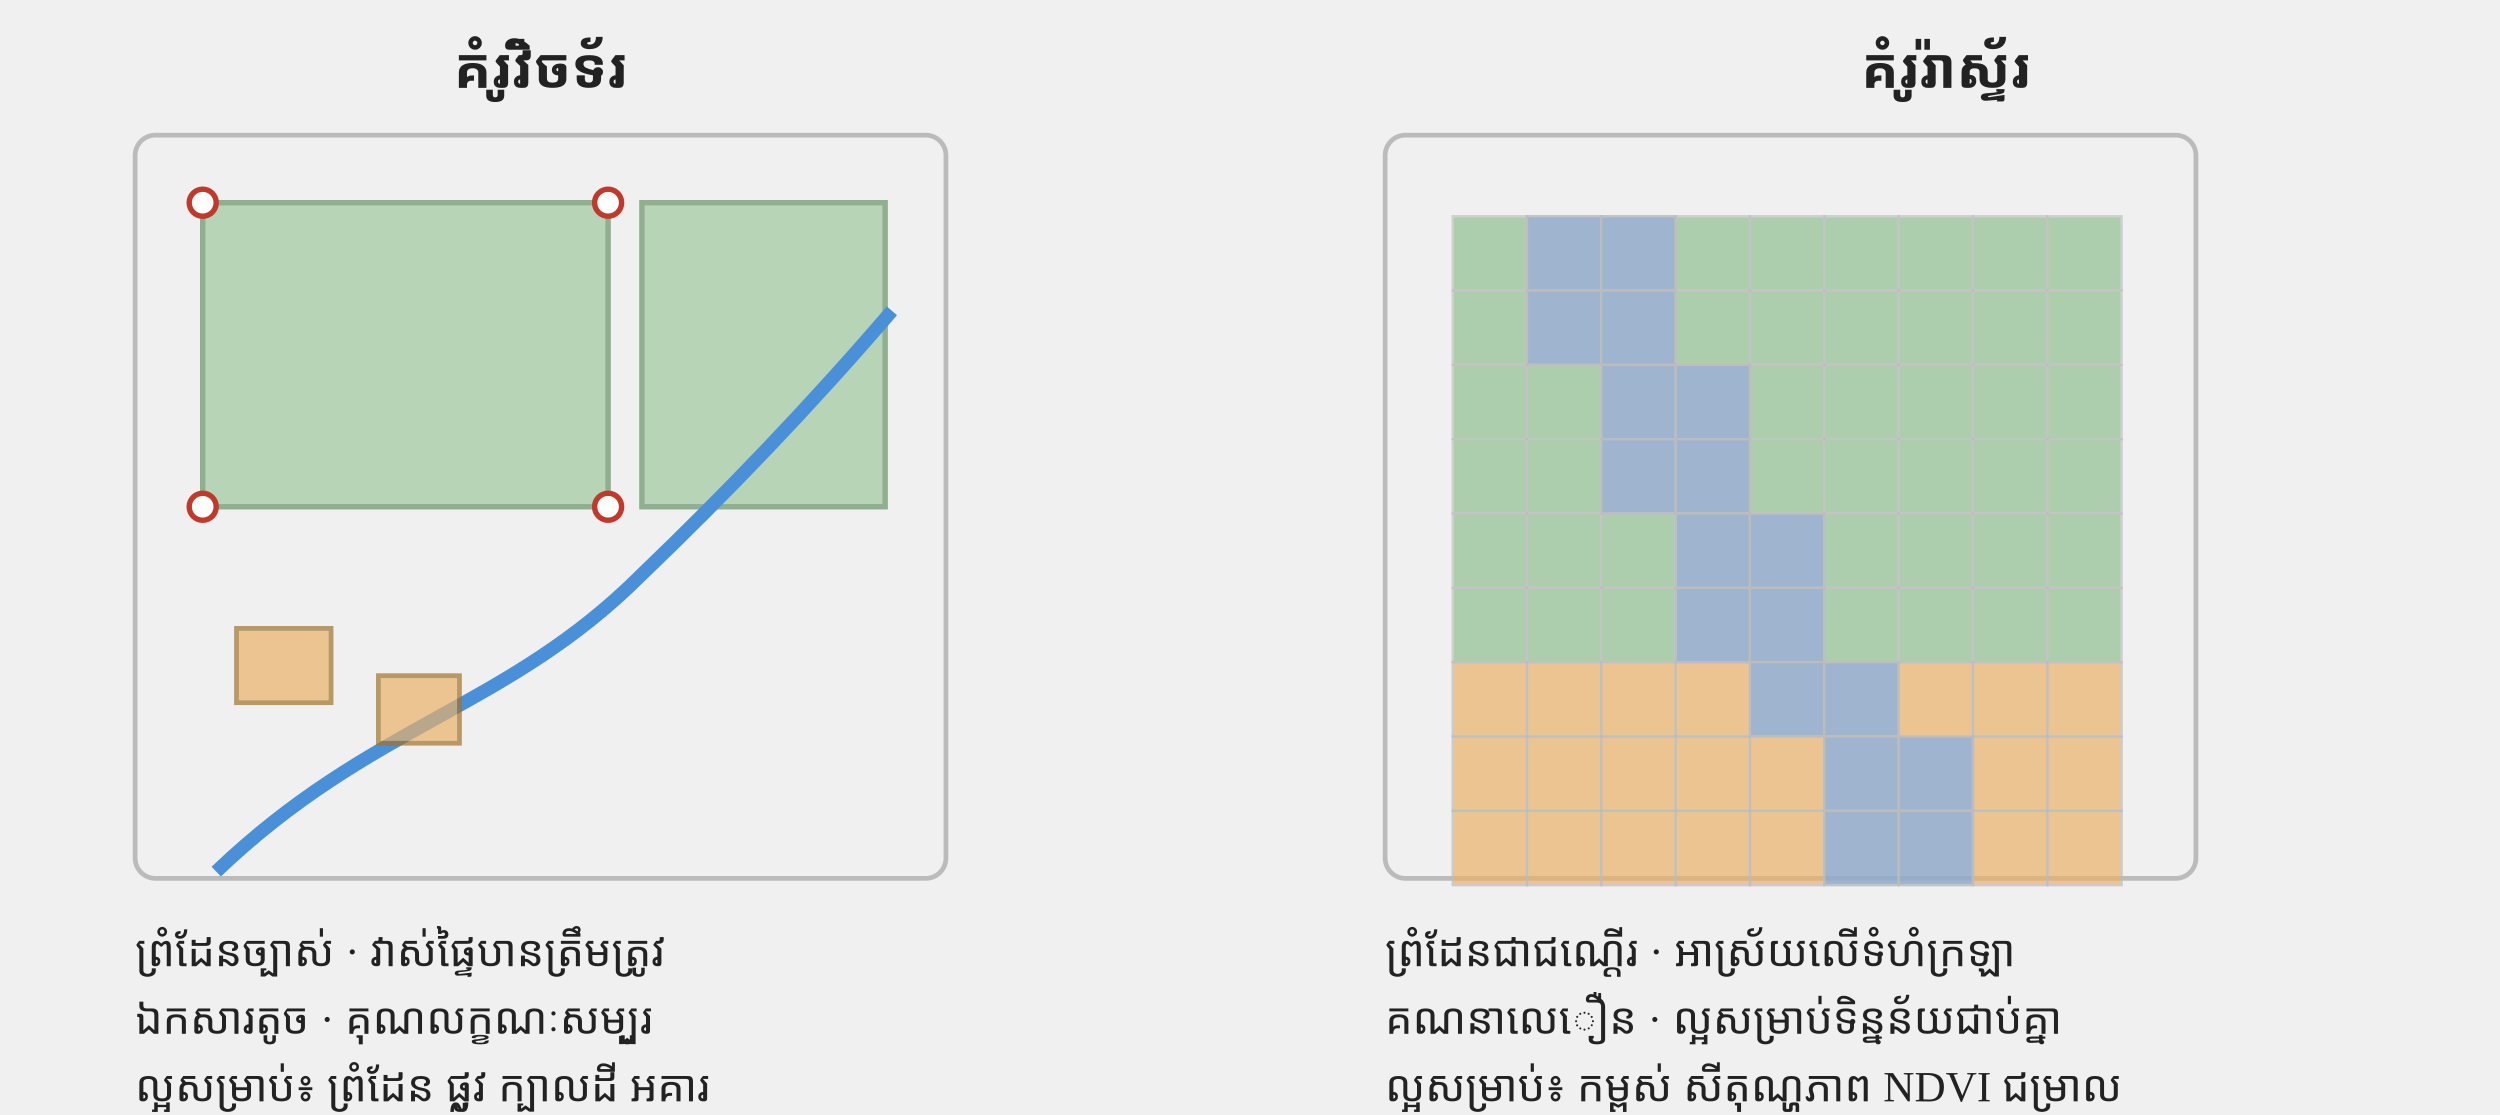
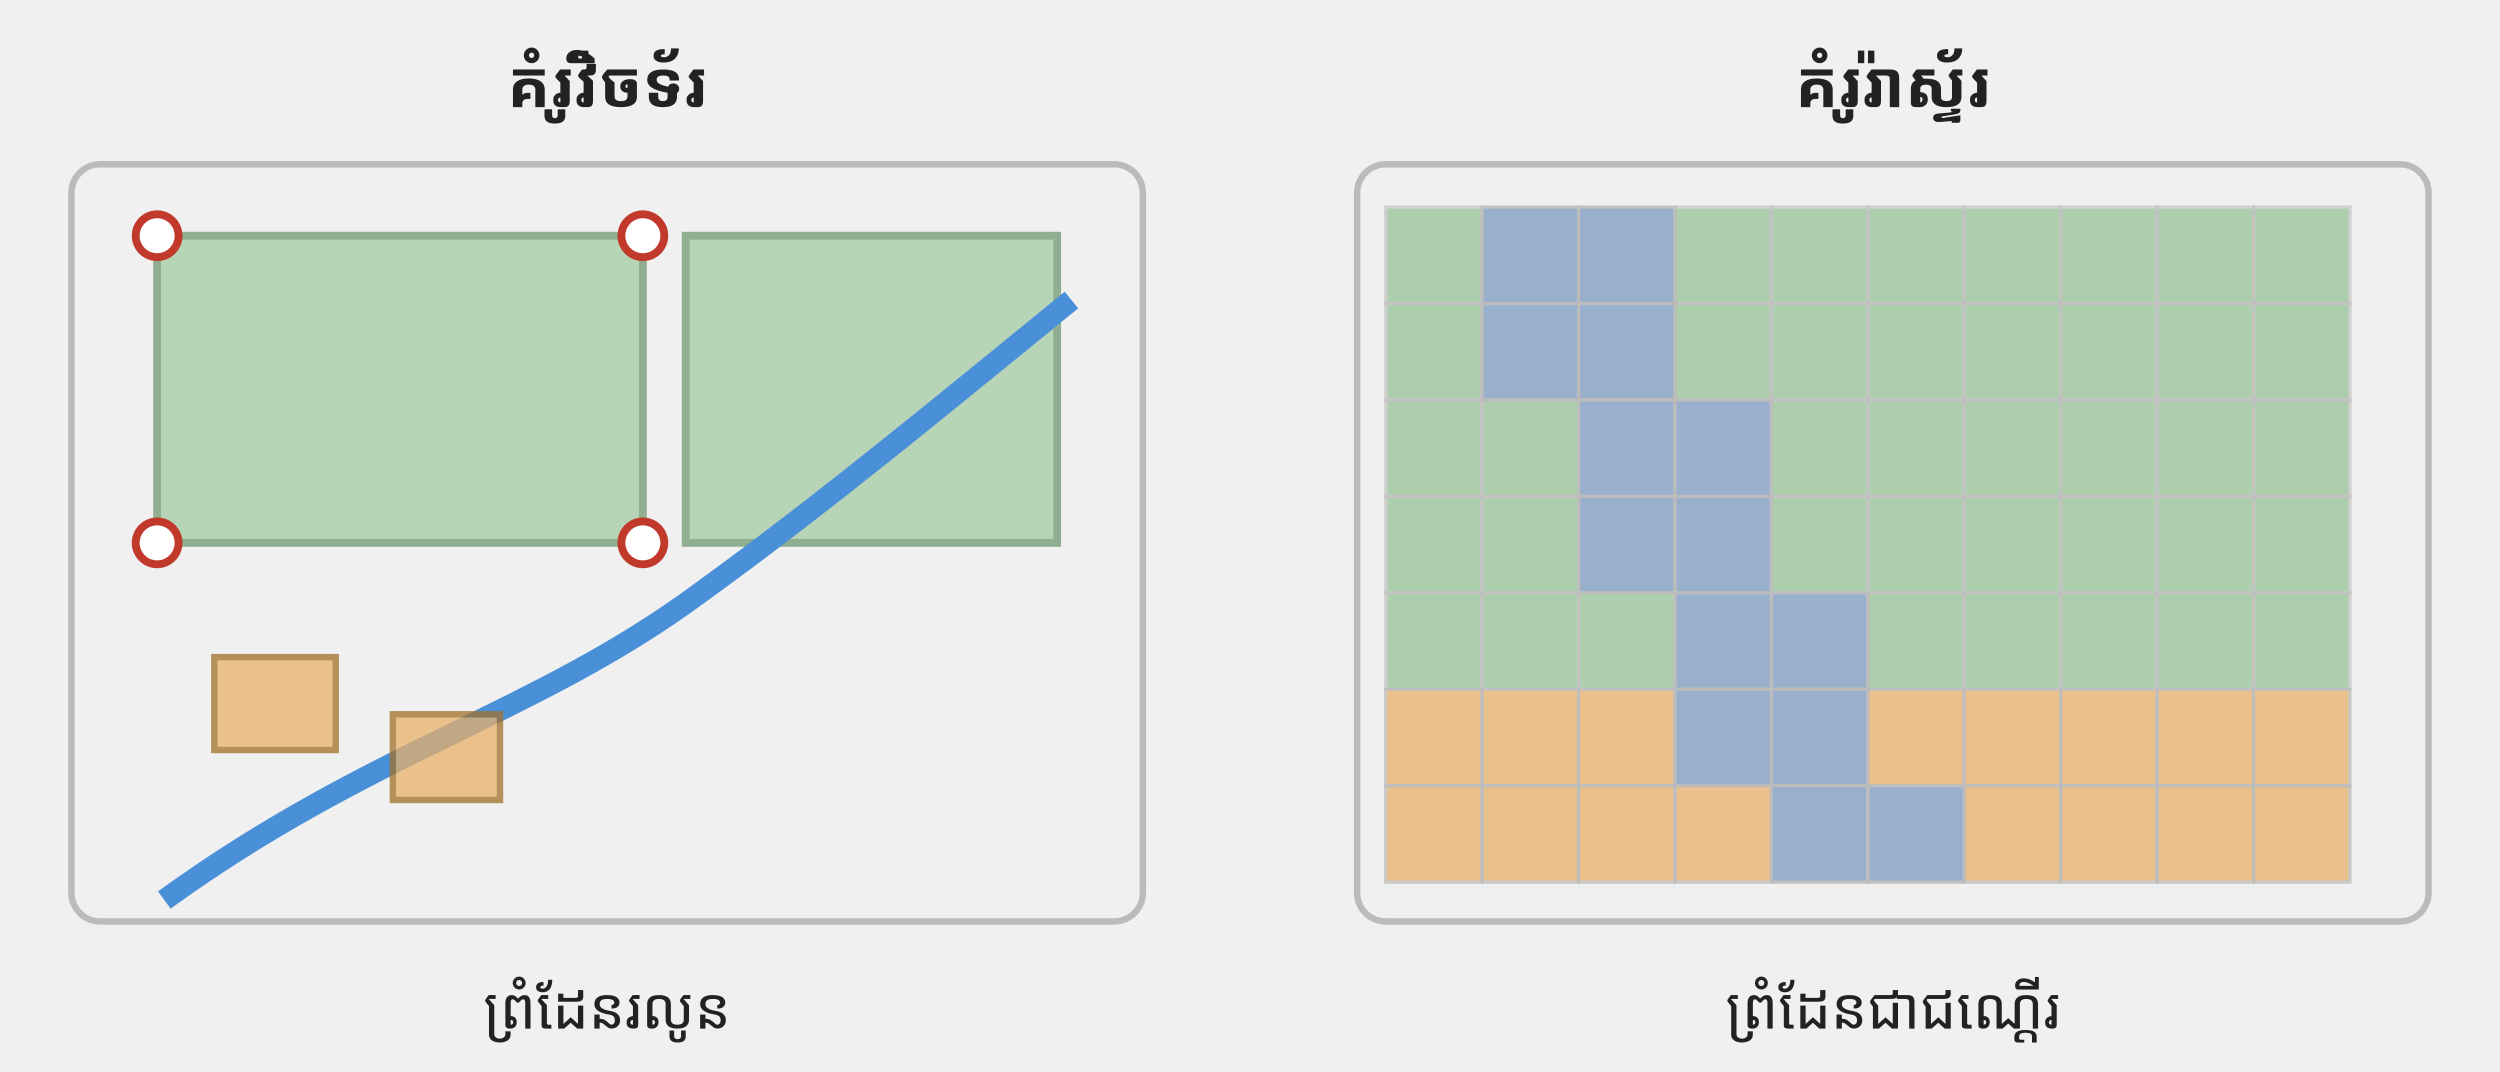
- <svg xmlns="http://www.w3.org/2000/svg" viewBox="0 0 740 330" role="img" class="km-fig">
-   <style>.km-fig{width:100%;height:auto}.km-fig text{font-family:var(--km-read-stack,'Siemreap',sans-serif);fill:var(--md-default-fg-color,#222)}.km-h{font-family:var(--km-emph-stack,'Battambang',sans-serif);font-size:16.5px;font-weight:700;text-anchor:middle}.km-s{font-size:12.8px}.km-box{fill:none;stroke:var(--md-default-fg-color--lighter,#bbb);stroke-width:1.4}.km-riv{stroke:#4a90d9;stroke-width:4;fill:none}.km-fld{fill:#7fb77e;opacity:.5;stroke:#2f6b2f;stroke-width:1.6}.km-bld{fill:#e8b06a;opacity:.7;stroke:#a0722a;stroke-width:1.4}.km-vx{fill:#fff;stroke:#c0392b;stroke-width:1.6}</style>
-   <text class="km-h" x="160" y="26">គំរូវ៉ិចទ័រ</text>
-   <rect class="km-box" x="40" y="40" width="240" height="220" rx="6" />
-   <path class="km-fld" d="M60 60 L180 60 L180 150 L60 150 Z" />
-   <path class="km-fld" d="M190 60 L262 60 L262 150 L190 150 Z" />
-   <path class="km-riv" d="M64 258 C110 214 150 210 190 170 C215 146 240 120 264 92" />
-   <rect class="km-bld" x="70" y="186" width="28" height="22" />
-   <rect class="km-bld" x="112" y="200" width="24" height="20" />
-   <circle class="km-vx" cx="60" cy="60" r="4" />
-   <circle class="km-vx" cx="180" cy="60" r="4" />
-   <circle class="km-vx" cx="180" cy="150" r="4" />
-   <circle class="km-vx" cx="60" cy="150" r="4" />
-   <text class="km-h" x="576" y="26">គំរូរ៉ាស្ទ័រ</text>
-   <rect class="km-box" x="410" y="40" width="240" height="220" rx="6" />
-   <rect x="430" y="64" width="22" height="22" fill="#7fb77e" opacity=".6" stroke="#bbb" stroke-width=".7" />
-   <rect x="452" y="64" width="22" height="22" fill="#8fa9c9" opacity=".85" stroke="#bbb" stroke-width=".7" />
-   <rect x="474" y="64" width="22" height="22" fill="#8fa9c9" opacity=".85" stroke="#bbb" stroke-width=".7" />
-   <rect x="496" y="64" width="22" height="22" fill="#7fb77e" opacity=".6" stroke="#bbb" stroke-width=".7" />
-   <rect x="518" y="64" width="22" height="22" fill="#7fb77e" opacity=".6" stroke="#bbb" stroke-width=".7" />
-   <rect x="540" y="64" width="22" height="22" fill="#7fb77e" opacity=".6" stroke="#bbb" stroke-width=".7" />
-   <rect x="562" y="64" width="22" height="22" fill="#7fb77e" opacity=".6" stroke="#bbb" stroke-width=".7" />
-   <rect x="584" y="64" width="22" height="22" fill="#7fb77e" opacity=".6" stroke="#bbb" stroke-width=".7" />
-   <rect x="606" y="64" width="22" height="22" fill="#7fb77e" opacity=".6" stroke="#bbb" stroke-width=".7" />
-   <rect x="430" y="86" width="22" height="22" fill="#7fb77e" opacity=".6" stroke="#bbb" stroke-width=".7" />
-   <rect x="452" y="86" width="22" height="22" fill="#8fa9c9" opacity=".85" stroke="#bbb" stroke-width=".7" />
-   <rect x="474" y="86" width="22" height="22" fill="#8fa9c9" opacity=".85" stroke="#bbb" stroke-width=".7" />
-   <rect x="496" y="86" width="22" height="22" fill="#7fb77e" opacity=".6" stroke="#bbb" stroke-width=".7" />
-   <rect x="518" y="86" width="22" height="22" fill="#7fb77e" opacity=".6" stroke="#bbb" stroke-width=".7" />
-   <rect x="540" y="86" width="22" height="22" fill="#7fb77e" opacity=".6" stroke="#bbb" stroke-width=".7" />
-   <rect x="562" y="86" width="22" height="22" fill="#7fb77e" opacity=".6" stroke="#bbb" stroke-width=".7" />
-   <rect x="584" y="86" width="22" height="22" fill="#7fb77e" opacity=".6" stroke="#bbb" stroke-width=".7" />
-   <rect x="606" y="86" width="22" height="22" fill="#7fb77e" opacity=".6" stroke="#bbb" stroke-width=".7" />
-   <rect x="430" y="108" width="22" height="22" fill="#7fb77e" opacity=".6" stroke="#bbb" stroke-width=".7" />
-   <rect x="452" y="108" width="22" height="22" fill="#7fb77e" opacity=".6" stroke="#bbb" stroke-width=".7" />
-   <rect x="474" y="108" width="22" height="22" fill="#8fa9c9" opacity=".85" stroke="#bbb" stroke-width=".7" />
-   <rect x="496" y="108" width="22" height="22" fill="#8fa9c9" opacity=".85" stroke="#bbb" stroke-width=".7" />
-   <rect x="518" y="108" width="22" height="22" fill="#7fb77e" opacity=".6" stroke="#bbb" stroke-width=".7" />
-   <rect x="540" y="108" width="22" height="22" fill="#7fb77e" opacity=".6" stroke="#bbb" stroke-width=".7" />
-   <rect x="562" y="108" width="22" height="22" fill="#7fb77e" opacity=".6" stroke="#bbb" stroke-width=".7" />
-   <rect x="584" y="108" width="22" height="22" fill="#7fb77e" opacity=".6" stroke="#bbb" stroke-width=".7" />
-   <rect x="606" y="108" width="22" height="22" fill="#7fb77e" opacity=".6" stroke="#bbb" stroke-width=".7" />
-   <rect x="430" y="130" width="22" height="22" fill="#7fb77e" opacity=".6" stroke="#bbb" stroke-width=".7" />
-   <rect x="452" y="130" width="22" height="22" fill="#7fb77e" opacity=".6" stroke="#bbb" stroke-width=".7" />
-   <rect x="474" y="130" width="22" height="22" fill="#8fa9c9" opacity=".85" stroke="#bbb" stroke-width=".7" />
-   <rect x="496" y="130" width="22" height="22" fill="#8fa9c9" opacity=".85" stroke="#bbb" stroke-width=".7" />
-   <rect x="518" y="130" width="22" height="22" fill="#7fb77e" opacity=".6" stroke="#bbb" stroke-width=".7" />
-   <rect x="540" y="130" width="22" height="22" fill="#7fb77e" opacity=".6" stroke="#bbb" stroke-width=".7" />
-   <rect x="562" y="130" width="22" height="22" fill="#7fb77e" opacity=".6" stroke="#bbb" stroke-width=".7" />
-   <rect x="584" y="130" width="22" height="22" fill="#7fb77e" opacity=".6" stroke="#bbb" stroke-width=".7" />
-   <rect x="606" y="130" width="22" height="22" fill="#7fb77e" opacity=".6" stroke="#bbb" stroke-width=".7" />
-   <rect x="430" y="152" width="22" height="22" fill="#7fb77e" opacity=".6" stroke="#bbb" stroke-width=".7" />
-   <rect x="452" y="152" width="22" height="22" fill="#7fb77e" opacity=".6" stroke="#bbb" stroke-width=".7" />
-   <rect x="474" y="152" width="22" height="22" fill="#7fb77e" opacity=".6" stroke="#bbb" stroke-width=".7" />
-   <rect x="496" y="152" width="22" height="22" fill="#8fa9c9" opacity=".85" stroke="#bbb" stroke-width=".7" />
-   <rect x="518" y="152" width="22" height="22" fill="#8fa9c9" opacity=".85" stroke="#bbb" stroke-width=".7" />
-   <rect x="540" y="152" width="22" height="22" fill="#7fb77e" opacity=".6" stroke="#bbb" stroke-width=".7" />
-   <rect x="562" y="152" width="22" height="22" fill="#7fb77e" opacity=".6" stroke="#bbb" stroke-width=".7" />
-   <rect x="584" y="152" width="22" height="22" fill="#7fb77e" opacity=".6" stroke="#bbb" stroke-width=".7" />
-   <rect x="606" y="152" width="22" height="22" fill="#7fb77e" opacity=".6" stroke="#bbb" stroke-width=".7" />
-   <rect x="430" y="174" width="22" height="22" fill="#7fb77e" opacity=".6" stroke="#bbb" stroke-width=".7" />
-   <rect x="452" y="174" width="22" height="22" fill="#7fb77e" opacity=".6" stroke="#bbb" stroke-width=".7" />
-   <rect x="474" y="174" width="22" height="22" fill="#7fb77e" opacity=".6" stroke="#bbb" stroke-width=".7" />
-   <rect x="496" y="174" width="22" height="22" fill="#8fa9c9" opacity=".85" stroke="#bbb" stroke-width=".7" />
-   <rect x="518" y="174" width="22" height="22" fill="#8fa9c9" opacity=".85" stroke="#bbb" stroke-width=".7" />
-   <rect x="540" y="174" width="22" height="22" fill="#7fb77e" opacity=".6" stroke="#bbb" stroke-width=".7" />
-   <rect x="562" y="174" width="22" height="22" fill="#7fb77e" opacity=".6" stroke="#bbb" stroke-width=".7" />
-   <rect x="584" y="174" width="22" height="22" fill="#7fb77e" opacity=".6" stroke="#bbb" stroke-width=".7" />
-   <rect x="606" y="174" width="22" height="22" fill="#7fb77e" opacity=".6" stroke="#bbb" stroke-width=".7" />
-   <rect x="430" y="196" width="22" height="22" fill="#e8b06a" opacity=".7" stroke="#bbb" stroke-width=".7" />
-   <rect x="452" y="196" width="22" height="22" fill="#e8b06a" opacity=".7" stroke="#bbb" stroke-width=".7" />
-   <rect x="474" y="196" width="22" height="22" fill="#e8b06a" opacity=".7" stroke="#bbb" stroke-width=".7" />
-   <rect x="496" y="196" width="22" height="22" fill="#e8b06a" opacity=".7" stroke="#bbb" stroke-width=".7" />
-   <rect x="518" y="196" width="22" height="22" fill="#8fa9c9" opacity=".85" stroke="#bbb" stroke-width=".7" />
-   <rect x="540" y="196" width="22" height="22" fill="#8fa9c9" opacity=".85" stroke="#bbb" stroke-width=".7" />
-   <rect x="562" y="196" width="22" height="22" fill="#e8b06a" opacity=".7" stroke="#bbb" stroke-width=".7" />
-   <rect x="584" y="196" width="22" height="22" fill="#e8b06a" opacity=".7" stroke="#bbb" stroke-width=".7" />
-   <rect x="606" y="196" width="22" height="22" fill="#e8b06a" opacity=".7" stroke="#bbb" stroke-width=".7" />
-   <rect x="430" y="218" width="22" height="22" fill="#e8b06a" opacity=".7" stroke="#bbb" stroke-width=".7" />
-   <rect x="452" y="218" width="22" height="22" fill="#e8b06a" opacity=".7" stroke="#bbb" stroke-width=".7" />
-   <rect x="474" y="218" width="22" height="22" fill="#e8b06a" opacity=".7" stroke="#bbb" stroke-width=".7" />
-   <rect x="496" y="218" width="22" height="22" fill="#e8b06a" opacity=".7" stroke="#bbb" stroke-width=".7" />
-   <rect x="518" y="218" width="22" height="22" fill="#e8b06a" opacity=".7" stroke="#bbb" stroke-width=".7" />
-   <rect x="540" y="218" width="22" height="22" fill="#8fa9c9" opacity=".85" stroke="#bbb" stroke-width=".7" />
-   <rect x="562" y="218" width="22" height="22" fill="#8fa9c9" opacity=".85" stroke="#bbb" stroke-width=".7" />
-   <rect x="584" y="218" width="22" height="22" fill="#e8b06a" opacity=".7" stroke="#bbb" stroke-width=".7" />
-   <rect x="606" y="218" width="22" height="22" fill="#e8b06a" opacity=".7" stroke="#bbb" stroke-width=".7" />
-   <rect x="430" y="240" width="22" height="22" fill="#e8b06a" opacity=".7" stroke="#bbb" stroke-width=".7" />
-   <rect x="452" y="240" width="22" height="22" fill="#e8b06a" opacity=".7" stroke="#bbb" stroke-width=".7" />
-   <rect x="474" y="240" width="22" height="22" fill="#e8b06a" opacity=".7" stroke="#bbb" stroke-width=".7" />
-   <rect x="496" y="240" width="22" height="22" fill="#e8b06a" opacity=".7" stroke="#bbb" stroke-width=".7" />
-   <rect x="518" y="240" width="22" height="22" fill="#e8b06a" opacity=".7" stroke="#bbb" stroke-width=".7" />
-   <rect x="540" y="240" width="22" height="22" fill="#8fa9c9" opacity=".85" stroke="#bbb" stroke-width=".7" />
-   <rect x="562" y="240" width="22" height="22" fill="#8fa9c9" opacity=".85" stroke="#bbb" stroke-width=".7" />
-   <rect x="584" y="240" width="22" height="22" fill="#e8b06a" opacity=".7" stroke="#bbb" stroke-width=".7" />
-   <rect x="606" y="240" width="22" height="22" fill="#e8b06a" opacity=".7" stroke="#bbb" stroke-width=".7" />
-   <text class="km-s" x="40" y="286">ព្រំដែនច្បាស់ · វាស់ផ្ទៃបានត្រឹមត្រូវ</text>
-   <text class="km-s" x="40" y="306">ឯកសារតូច · គុណលក្ខណៈសម្បូរ</text>
-   <text class="km-s" x="40" y="326">ល្អសម្រាប់៖ ព្រំដែន ផ្លូវ ក្បាលដី អគារ</text>
-   <text class="km-s" x="410" y="286">ព្រំដែនជាជណ្ដើរ · អាស្រ័យលើទំហំក្រឡា</text>
-   <text class="km-s" x="410" y="306">គណនាលឿន · ល្អសម្រាប់ទិន្នន័យជាប់គ្នា</text>
-   <text class="km-s" x="410" y="326">ល្អសម្រាប់៖ កម្ពស់ សីតុណ្ហភាព NDVI ជម្រាល</text>
+ <svg xmlns="http://www.w3.org/2000/svg" viewBox="0 0 700 300" role="img" class="km-fig">
+   <style>.km-fig{width:100%;height:auto}
+ .km-fig text{font-family:var(--km-read-stack,'Siemreap',sans-serif);fill:var(--md-default-fg-color,#222)}
+ .h{font-family:var(--km-emph-stack,'Battambang',sans-serif);font-weight:700;font-size:21px}
+ .l{font-family:var(--km-emph-stack,'Battambang',sans-serif);font-weight:700;font-size:18px}
+ .m{font-size:16px}
+ .c{text-anchor:middle}
+ .box{fill:var(--md-default-fg-color--lightest,#eee);stroke:var(--md-default-fg-color--lighter,#bbb);stroke-width:1.8}
+ .frame{fill:none;stroke:var(--md-default-fg-color--lighter,#bbb);stroke-width:1.8}
+ .hi{fill:var(--md-primary-fg-color,#00897b);opacity:.16;stroke:var(--md-primary-fg-color,#00897b);stroke-width:2.2}
+ .con{stroke:var(--md-default-fg-color--light,#999);stroke-width:1.8}
+ .ar{stroke:var(--md-primary-fg-color,#00897b);stroke-width:2.4;fill:none;marker-end:url(#a)}
+ .fb{stroke:#c0392b;stroke-width:2;fill:none;stroke-dasharray:7 5;marker-end:url(#r)}.riv{stroke:#4a90d9;stroke-width:6;fill:none}.fld{fill:#7fb77e;opacity:.5;stroke:#2f6b2f;stroke-width:2.2}.bld{fill:#e8b06a;opacity:.75;stroke:#a0722a;stroke-width:1.8}.vx{fill:#fff;stroke:#c0392b;stroke-width:2.2}</style>
+   <defs>
+     <marker id="a" viewBox="0 0 10 10" refX="9" refY="5" markerWidth="6" markerHeight="6" orient="auto">
+       <path d="M0 0 L10 5 L0 10 z" fill="var(--md-primary-fg-color,#00897b)" />
+     </marker>
+     <marker id="r" viewBox="0 0 10 10" refX="9" refY="5" markerWidth="6" markerHeight="6" orient="auto">
+       <path d="M0 0 L10 5 L0 10 z" fill="#c0392b" />
+     </marker>
+   </defs>
+   <text class="l c" x="170" y="30">គំរូវ៉ិចទ័រ</text>
+   <rect class="frame" x="20" y="46" width="300" height="212" rx="8" />
+   <path class="fld" d="M44 66 L180 66 L180 152 L44 152 Z" />
+   <path class="fld" d="M192 66 L296 66 L296 152 L192 152 Z" />
+   <path class="riv" d="M46 252 C104 210 150 200 196 166 C232 140 268 110 300 84" />
+   <rect class="bld" x="60" y="184" width="34" height="26" />
+   <rect class="bld" x="110" y="200" width="30" height="24" />
+   <circle class="vx" cx="44" cy="66" r="6" />
+   <circle class="vx" cx="180" cy="66" r="6" />
+   <circle class="vx" cx="180" cy="152" r="6" />
+   <circle class="vx" cx="44" cy="152" r="6" />
+   <text class="l c" x="530" y="30">គំរូរ៉ាស្ទ័រ</text>
+   <rect class="frame" x="380" y="46" width="300" height="212" rx="8" />
+   <rect x="388" y="58" width="27" height="27" fill="#7fb77e" opacity=".6" stroke="#bbb" stroke-width=".9" />
+   <rect x="415" y="58" width="27" height="27" fill="#8fa9c9" opacity=".9" stroke="#bbb" stroke-width=".9" />
+   <rect x="442" y="58" width="27" height="27" fill="#8fa9c9" opacity=".9" stroke="#bbb" stroke-width=".9" />
+   <rect x="469" y="58" width="27" height="27" fill="#7fb77e" opacity=".6" stroke="#bbb" stroke-width=".9" />
+   <rect x="496" y="58" width="27" height="27" fill="#7fb77e" opacity=".6" stroke="#bbb" stroke-width=".9" />
+   <rect x="523" y="58" width="27" height="27" fill="#7fb77e" opacity=".6" stroke="#bbb" stroke-width=".9" />
+   <rect x="550" y="58" width="27" height="27" fill="#7fb77e" opacity=".6" stroke="#bbb" stroke-width=".9" />
+   <rect x="577" y="58" width="27" height="27" fill="#7fb77e" opacity=".6" stroke="#bbb" stroke-width=".9" />
+   <rect x="604" y="58" width="27" height="27" fill="#7fb77e" opacity=".6" stroke="#bbb" stroke-width=".9" />
+   <rect x="631" y="58" width="27" height="27" fill="#7fb77e" opacity=".6" stroke="#bbb" stroke-width=".9" />
+   <rect x="388" y="85" width="27" height="27" fill="#7fb77e" opacity=".6" stroke="#bbb" stroke-width=".9" />
+   <rect x="415" y="85" width="27" height="27" fill="#8fa9c9" opacity=".9" stroke="#bbb" stroke-width=".9" />
+   <rect x="442" y="85" width="27" height="27" fill="#8fa9c9" opacity=".9" stroke="#bbb" stroke-width=".9" />
+   <rect x="469" y="85" width="27" height="27" fill="#7fb77e" opacity=".6" stroke="#bbb" stroke-width=".9" />
+   <rect x="496" y="85" width="27" height="27" fill="#7fb77e" opacity=".6" stroke="#bbb" stroke-width=".9" />
+   <rect x="523" y="85" width="27" height="27" fill="#7fb77e" opacity=".6" stroke="#bbb" stroke-width=".9" />
+   <rect x="550" y="85" width="27" height="27" fill="#7fb77e" opacity=".6" stroke="#bbb" stroke-width=".9" />
+   <rect x="577" y="85" width="27" height="27" fill="#7fb77e" opacity=".6" stroke="#bbb" stroke-width=".9" />
+   <rect x="604" y="85" width="27" height="27" fill="#7fb77e" opacity=".6" stroke="#bbb" stroke-width=".9" />
+   <rect x="631" y="85" width="27" height="27" fill="#7fb77e" opacity=".6" stroke="#bbb" stroke-width=".9" />
+   <rect x="388" y="112" width="27" height="27" fill="#7fb77e" opacity=".6" stroke="#bbb" stroke-width=".9" />
+   <rect x="415" y="112" width="27" height="27" fill="#7fb77e" opacity=".6" stroke="#bbb" stroke-width=".9" />
+   <rect x="442" y="112" width="27" height="27" fill="#8fa9c9" opacity=".9" stroke="#bbb" stroke-width=".9" />
+   <rect x="469" y="112" width="27" height="27" fill="#8fa9c9" opacity=".9" stroke="#bbb" stroke-width=".9" />
+   <rect x="496" y="112" width="27" height="27" fill="#7fb77e" opacity=".6" stroke="#bbb" stroke-width=".9" />
+   <rect x="523" y="112" width="27" height="27" fill="#7fb77e" opacity=".6" stroke="#bbb" stroke-width=".9" />
+   <rect x="550" y="112" width="27" height="27" fill="#7fb77e" opacity=".6" stroke="#bbb" stroke-width=".9" />
+   <rect x="577" y="112" width="27" height="27" fill="#7fb77e" opacity=".6" stroke="#bbb" stroke-width=".9" />
+   <rect x="604" y="112" width="27" height="27" fill="#7fb77e" opacity=".6" stroke="#bbb" stroke-width=".9" />
+   <rect x="631" y="112" width="27" height="27" fill="#7fb77e" opacity=".6" stroke="#bbb" stroke-width=".9" />
+   <rect x="388" y="139" width="27" height="27" fill="#7fb77e" opacity=".6" stroke="#bbb" stroke-width=".9" />
+   <rect x="415" y="139" width="27" height="27" fill="#7fb77e" opacity=".6" stroke="#bbb" stroke-width=".9" />
+   <rect x="442" y="139" width="27" height="27" fill="#8fa9c9" opacity=".9" stroke="#bbb" stroke-width=".9" />
+   <rect x="469" y="139" width="27" height="27" fill="#8fa9c9" opacity=".9" stroke="#bbb" stroke-width=".9" />
+   <rect x="496" y="139" width="27" height="27" fill="#7fb77e" opacity=".6" stroke="#bbb" stroke-width=".9" />
+   <rect x="523" y="139" width="27" height="27" fill="#7fb77e" opacity=".6" stroke="#bbb" stroke-width=".9" />
+   <rect x="550" y="139" width="27" height="27" fill="#7fb77e" opacity=".6" stroke="#bbb" stroke-width=".9" />
+   <rect x="577" y="139" width="27" height="27" fill="#7fb77e" opacity=".6" stroke="#bbb" stroke-width=".9" />
+   <rect x="604" y="139" width="27" height="27" fill="#7fb77e" opacity=".6" stroke="#bbb" stroke-width=".9" />
+   <rect x="631" y="139" width="27" height="27" fill="#7fb77e" opacity=".6" stroke="#bbb" stroke-width=".9" />
+   <rect x="388" y="166" width="27" height="27" fill="#7fb77e" opacity=".6" stroke="#bbb" stroke-width=".9" />
+   <rect x="415" y="166" width="27" height="27" fill="#7fb77e" opacity=".6" stroke="#bbb" stroke-width=".9" />
+   <rect x="442" y="166" width="27" height="27" fill="#7fb77e" opacity=".6" stroke="#bbb" stroke-width=".9" />
+   <rect x="469" y="166" width="27" height="27" fill="#8fa9c9" opacity=".9" stroke="#bbb" stroke-width=".9" />
+   <rect x="496" y="166" width="27" height="27" fill="#8fa9c9" opacity=".9" stroke="#bbb" stroke-width=".9" />
+   <rect x="523" y="166" width="27" height="27" fill="#7fb77e" opacity=".6" stroke="#bbb" stroke-width=".9" />
+   <rect x="550" y="166" width="27" height="27" fill="#7fb77e" opacity=".6" stroke="#bbb" stroke-width=".9" />
+   <rect x="577" y="166" width="27" height="27" fill="#7fb77e" opacity=".6" stroke="#bbb" stroke-width=".9" />
+   <rect x="604" y="166" width="27" height="27" fill="#7fb77e" opacity=".6" stroke="#bbb" stroke-width=".9" />
+   <rect x="631" y="166" width="27" height="27" fill="#7fb77e" opacity=".6" stroke="#bbb" stroke-width=".9" />
+   <rect x="388" y="193" width="27" height="27" fill="#e8b06a" opacity=".75" stroke="#bbb" stroke-width=".9" />
+   <rect x="415" y="193" width="27" height="27" fill="#e8b06a" opacity=".75" stroke="#bbb" stroke-width=".9" />
+   <rect x="442" y="193" width="27" height="27" fill="#e8b06a" opacity=".75" stroke="#bbb" stroke-width=".9" />
+   <rect x="469" y="193" width="27" height="27" fill="#8fa9c9" opacity=".9" stroke="#bbb" stroke-width=".9" />
+   <rect x="496" y="193" width="27" height="27" fill="#8fa9c9" opacity=".9" stroke="#bbb" stroke-width=".9" />
+   <rect x="523" y="193" width="27" height="27" fill="#e8b06a" opacity=".75" stroke="#bbb" stroke-width=".9" />
+   <rect x="550" y="193" width="27" height="27" fill="#e8b06a" opacity=".75" stroke="#bbb" stroke-width=".9" />
+   <rect x="577" y="193" width="27" height="27" fill="#e8b06a" opacity=".75" stroke="#bbb" stroke-width=".9" />
+   <rect x="604" y="193" width="27" height="27" fill="#e8b06a" opacity=".75" stroke="#bbb" stroke-width=".9" />
+   <rect x="631" y="193" width="27" height="27" fill="#e8b06a" opacity=".75" stroke="#bbb" stroke-width=".9" />
+   <rect x="388" y="220" width="27" height="27" fill="#e8b06a" opacity=".75" stroke="#bbb" stroke-width=".9" />
+   <rect x="415" y="220" width="27" height="27" fill="#e8b06a" opacity=".75" stroke="#bbb" stroke-width=".9" />
+   <rect x="442" y="220" width="27" height="27" fill="#e8b06a" opacity=".75" stroke="#bbb" stroke-width=".9" />
+   <rect x="469" y="220" width="27" height="27" fill="#e8b06a" opacity=".75" stroke="#bbb" stroke-width=".9" />
+   <rect x="496" y="220" width="27" height="27" fill="#8fa9c9" opacity=".9" stroke="#bbb" stroke-width=".9" />
+   <rect x="523" y="220" width="27" height="27" fill="#8fa9c9" opacity=".9" stroke="#bbb" stroke-width=".9" />
+   <rect x="550" y="220" width="27" height="27" fill="#e8b06a" opacity=".75" stroke="#bbb" stroke-width=".9" />
+   <rect x="577" y="220" width="27" height="27" fill="#e8b06a" opacity=".75" stroke="#bbb" stroke-width=".9" />
+   <rect x="604" y="220" width="27" height="27" fill="#e8b06a" opacity=".75" stroke="#bbb" stroke-width=".9" />
+   <rect x="631" y="220" width="27" height="27" fill="#e8b06a" opacity=".75" stroke="#bbb" stroke-width=".9" />
+   <text class="m c" x="170" y="288">ព្រំដែនរលូន</text>
+   <text class="m c" x="530" y="288">ព្រំដែនជាជណ្ដើរ</text>
</svg>
